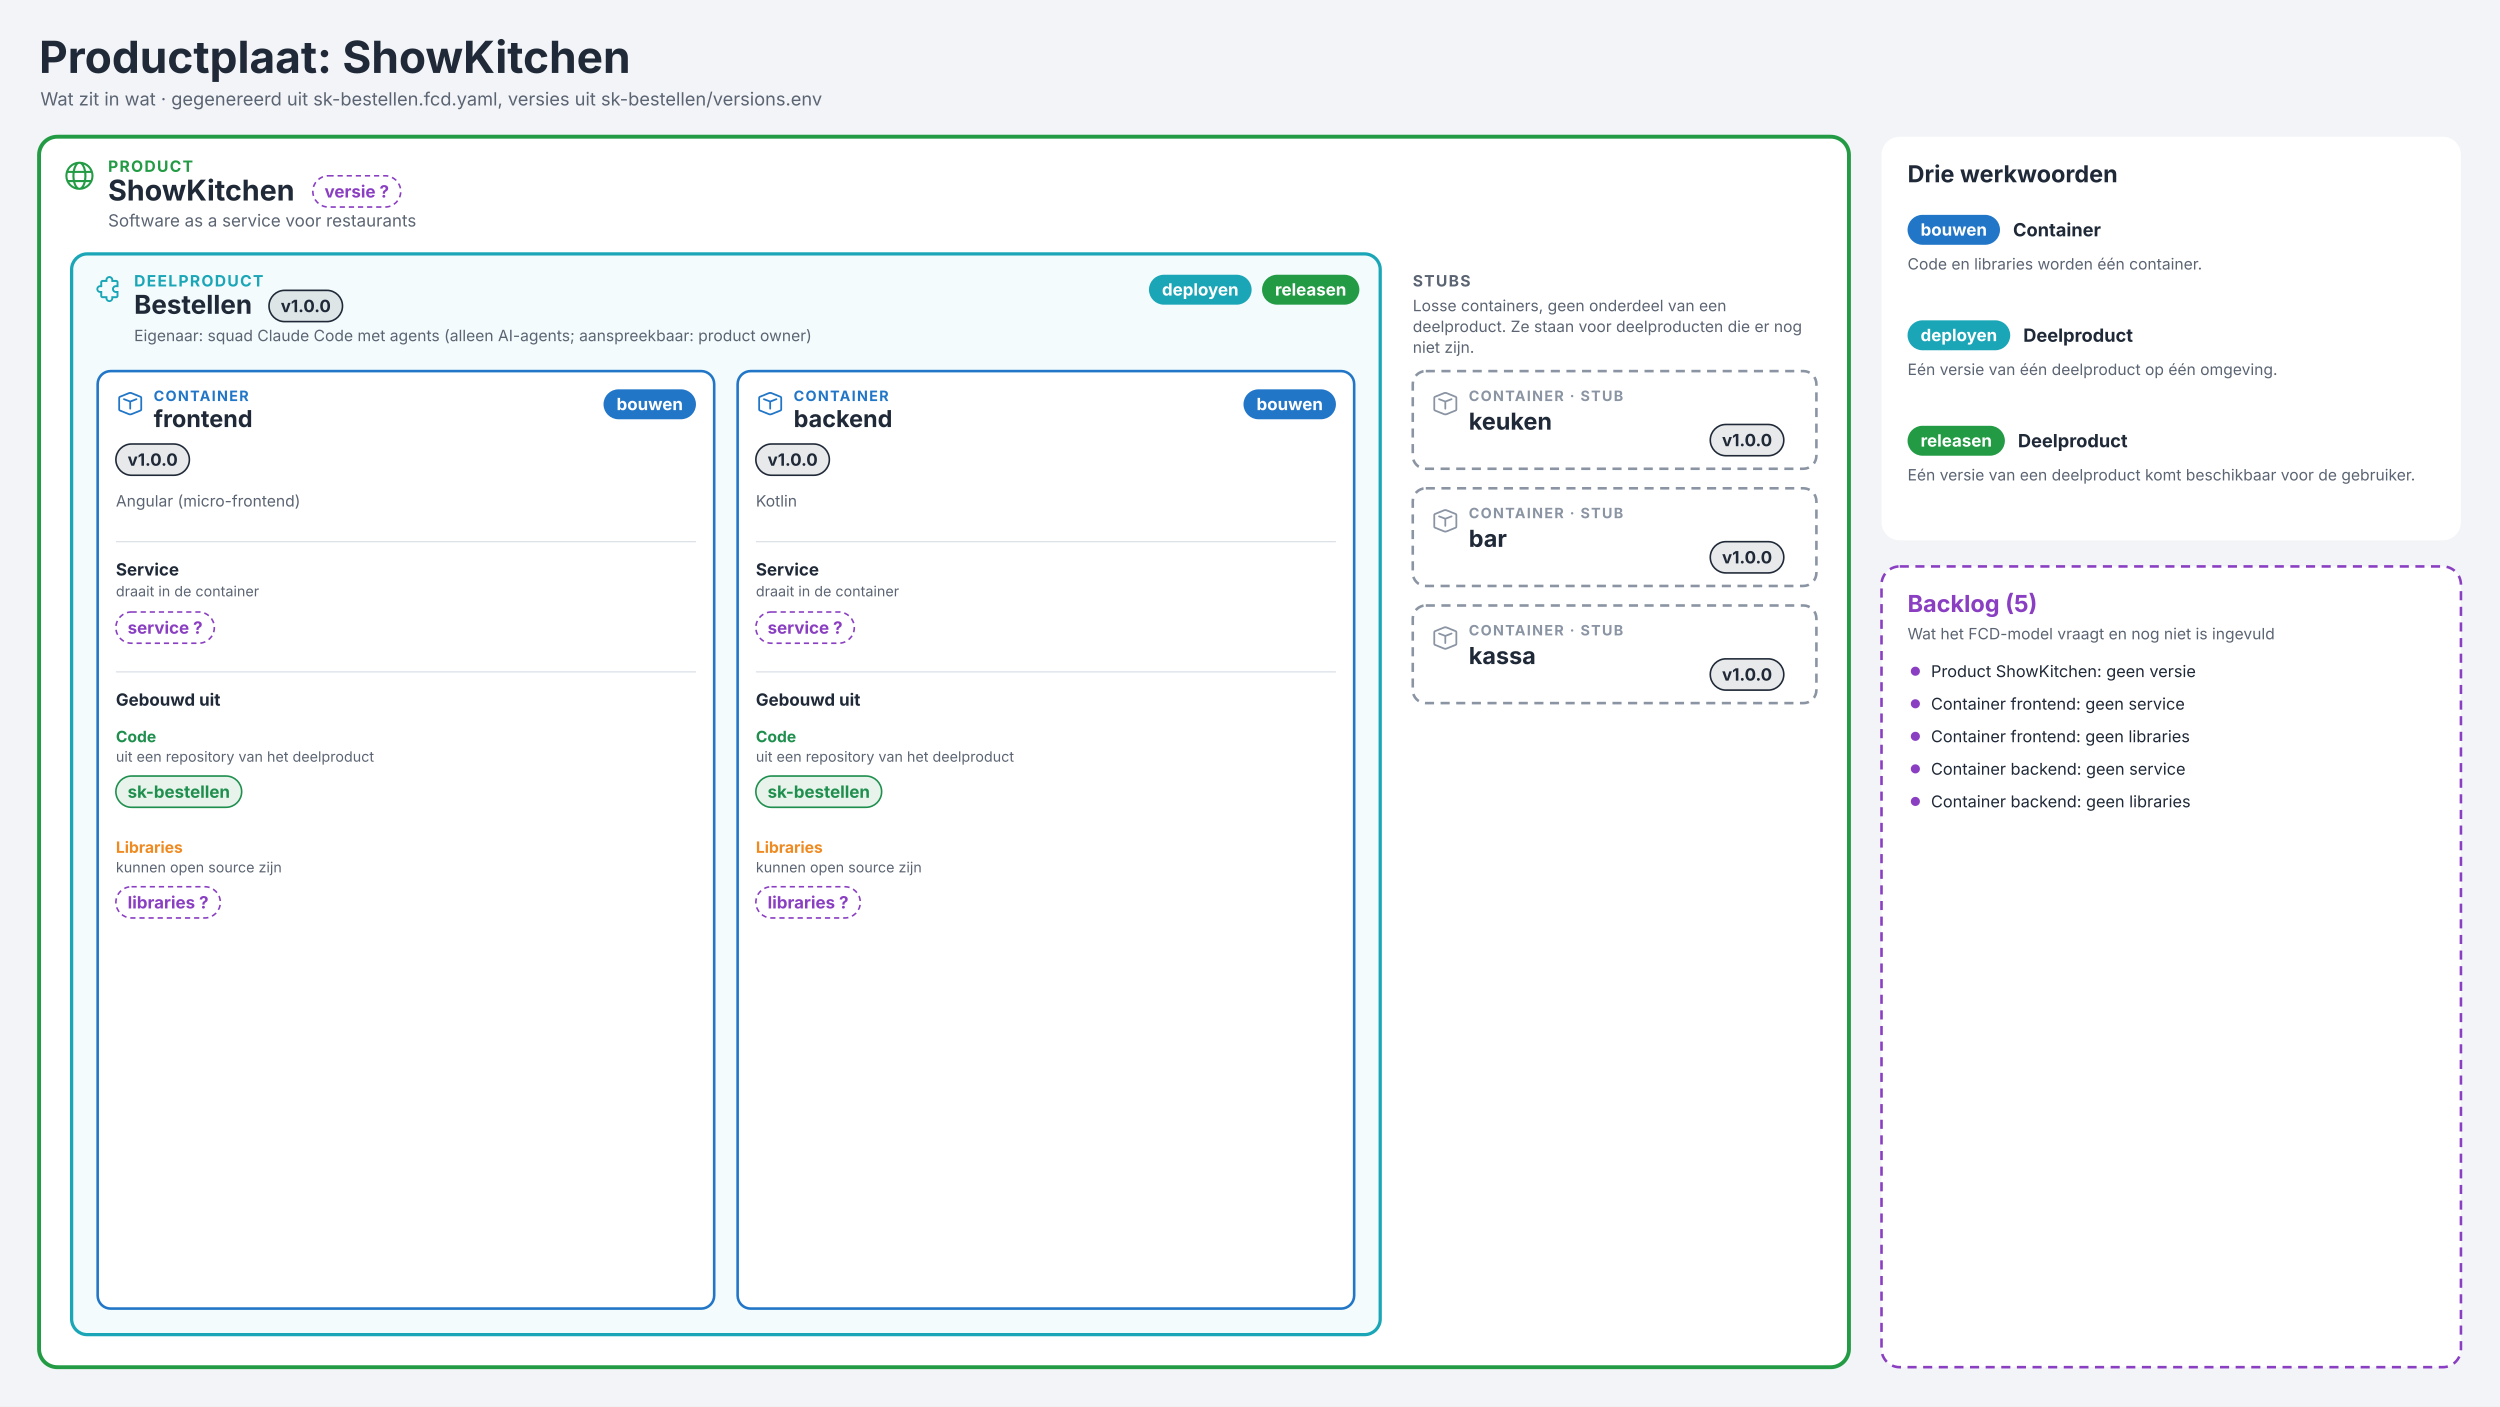
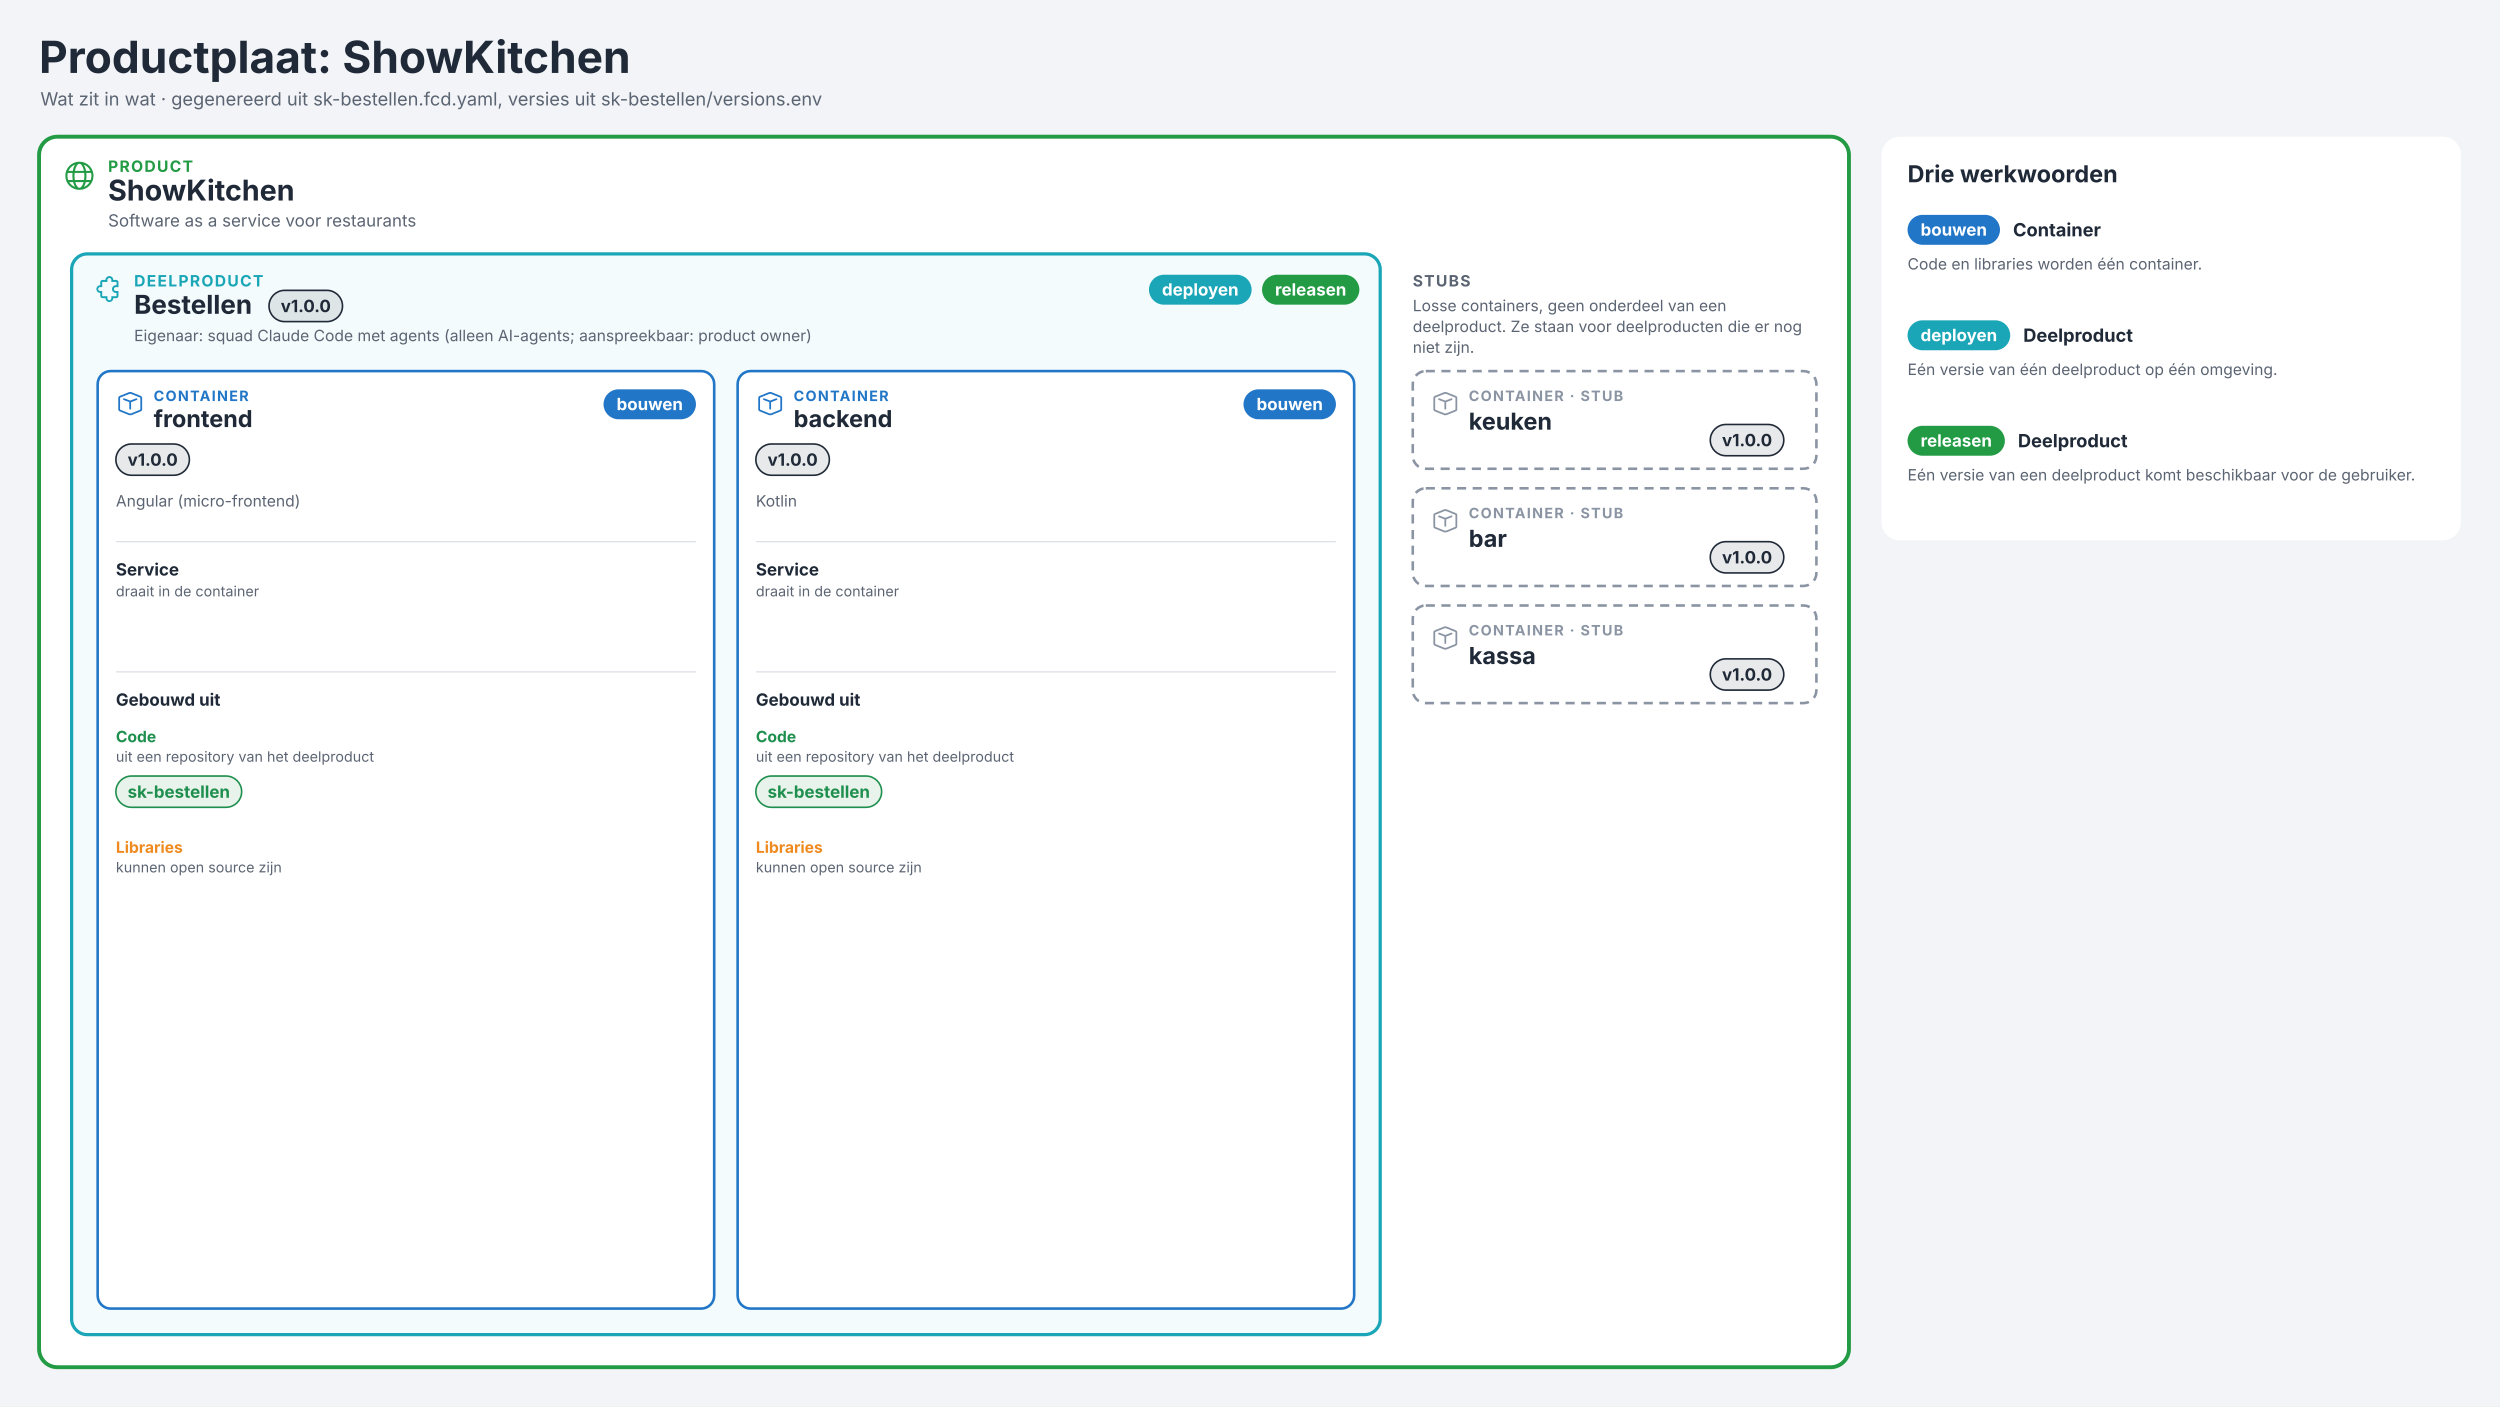
<svg xmlns="http://www.w3.org/2000/svg" width="3840" height="2160" viewBox="0 0 3840 2160">
  <rect x="0.0" y="0.0" width="3840.0" height="2160.0" rx="0" fill="#F2F4F7" />
  <text x="60.0" y="112.0" font-family="Segoe UI, Inter, sans-serif" font-size="68" font-weight="700" fill="#1F2937" text-anchor="start" letter-spacing="0">Productplaat: ShowKitchen</text>
  <text x="62.0" y="162.0" font-family="Segoe UI, Inter, sans-serif" font-size="28" font-weight="400" fill="#5B6472" text-anchor="start" letter-spacing="0">Wat zit in wat  ·  gegenereerd uit sk-bestellen.fcd.yaml, versies uit sk-bestellen/versions.env</text>
  <rect x="60.0" y="210.0" width="2780.0" height="1890.0" rx="28" fill="#FFFFFF" stroke="#239B45" stroke-width="6" />
  <g transform="translate(96.0,244.0) scale(2.167)" fill="#239B45">
    <path d="M12 2a10 10 0 1 1 0 20 10 10 0 0 1 0-20m2.94 14.5H9.06c.65 2.41 1.79 4 2.94 4s2.29-1.59 2.94-4m-7.43 0H4.79a8.5 8.5 0 0 0 4.09 3.41q-.79-1.25-1.27-3.02zm11.7 0H16.5c-.32 1.33-.79 2.5-1.37 3.41a8.5 8.5 0 0 0 3.9-3.13zM7.1 10H3.74v.02a8.5 8.5 0 0 0 .3 4.98h3.18a20 20 0 0 1-.13-5m8.3 0H8.6a19 19 0 0 0 .14 5h6.52a19 19 0 0 0 .14-5m4.87 0h-3.35a21 21 0 0 1-.13 5h3.18a8.5 8.5 0 0 0 .3-5M8.88 4.09h-.02a8.5 8.5 0 0 0-4.61 4.4l3.05.01c.31-1.75.86-3.28 1.58-4.41m3.12-.6-.12.01c-1.26.12-2.48 2.12-3.05 5h6.34c-.56-2.87-1.78-4.87-3.04-5zm3.12.6.1.17A13 13 0 0 1 16.7 8.5h3.05a8.5 8.5 0 0 0-4.34-4.29z" />
  </g>
  <text x="166.0" y="264.0" font-family="Segoe UI, Inter, sans-serif" font-size="24" font-weight="700" fill="#239B45" text-anchor="start" letter-spacing="2">PRODUCT</text>
  <text x="166.0" y="308.0" font-family="Segoe UI, Inter, sans-serif" font-size="44" font-weight="700" fill="#1F2937" text-anchor="start" letter-spacing="0">ShowKitchen</text>
-   <g class="backlog">
-     <rect x="480.5" y="270.0" width="135.0" height="48.0" rx="24.0" fill="#FFFFFF" stroke="#8A3FC2" stroke-width="2.5" stroke-dasharray="8 6" />
-     <text x="548.0" y="303.4" font-family="Segoe UI, Inter, sans-serif" font-size="26" font-weight="700" fill="#8A3FC2" text-anchor="middle" letter-spacing="0">versie ?</text>
-   </g>
  <text x="166.0" y="348.0" font-family="Segoe UI, Inter, sans-serif" font-size="26" font-weight="400" fill="#5B6472" text-anchor="start" letter-spacing="0">Software as a service voor restaurants</text>
  <rect x="110.0" y="390.0" width="2010.0" height="1660.0" rx="24" fill="#F3FBFC" stroke="#1AA6B7" stroke-width="5" />
  <g transform="translate(142.0,420.0) scale(2.000)" fill="#1AA6B7">
    <path d="M13 2a3 3 0 0 1 3 2.82V5h2.25c.87 0 1.59.63 1.73 1.46l.01.15.01.14v3.75h-2a1.5 1.5 0 0 0-1.48 1.24l-.01.13V12c0 .74.53 1.37 1.23 1.48l.13.02H20v3.75c0 .92-.7 1.67-1.6 1.75H16v.17a3 3 0 0 1-2.64 2.8l-.18.02H13a3 3 0 0 1-3-2.81V19H7.75c-.87 0-1.59-.63-1.73-1.46l-.01-.14-.01-.15V15h-.16a3 3 0 0 1-2.8-2.64l-.02-.18V12a3 3 0 0 1 2.82-3H6V6.75c0-.87.63-1.59 1.46-1.73l.15-.01.14-.01H10v-.17a3 3 0 0 1 2.64-2.8l.18-.02zm0 1.5c-.78 0-1.42.6-1.5 1.36V6.5H7.75a.25.25 0 0 0-.24.2l-.01.05v3.75H6a1.5 1.5 0 0 0-.14 3H7.5v3.75q.01.2.2.25h3.8V19a1.5 1.5 0 0 0 3 .14V17.5h3.75q.2-.01.24-.19l.01-.06V15h-.7a3 3 0 0 1-2.8-2.85v-.35A3 3 0 0 1 17.84 9h.67V6.75q0-.15-.13-.22l-.06-.02-.06-.01H14.5V5c0-.82-.67-1.5-1.5-1.5" />
  </g>
  <text x="206.0" y="440.0" font-family="Segoe UI, Inter, sans-serif" font-size="24" font-weight="700" fill="#1AA6B7" text-anchor="start" letter-spacing="2">DEELPRODUCT</text>
  <text x="206.0" y="482.0" font-family="Segoe UI, Inter, sans-serif" font-size="40" font-weight="700" fill="#1F2937" text-anchor="start" letter-spacing="0">Bestellen</text>
  <rect x="413.2" y="446.0" width="112.9" height="48.0" rx="24.0" fill="#1F29371A" stroke="#1F2937" stroke-width="2.5" />
  <text x="469.7" y="479.4" font-family="Segoe UI, Inter, sans-serif" font-size="26" font-weight="700" fill="#1F2937" text-anchor="middle" letter-spacing="0">v1.0.0</text>
  <rect x="1938.5" y="422.0" width="149.5" height="46.0" rx="23" fill="#239B45" />
  <text x="2013.2" y="454.0" font-family="Segoe UI, Inter, sans-serif" font-size="26" font-weight="700" fill="#FFFFFF" text-anchor="middle" letter-spacing="0">releasen</text>
  <rect x="1764.8" y="422.0" width="157.7" height="46.0" rx="23" fill="#1AA6B7" />
  <text x="1843.6" y="454.0" font-family="Segoe UI, Inter, sans-serif" font-size="26" font-weight="700" fill="#FFFFFF" text-anchor="middle" letter-spacing="0">deployen</text>
  <text x="206.0" y="524.0" font-family="Segoe UI, Inter, sans-serif" font-size="24" font-weight="400" fill="#5B6472" text-anchor="start" letter-spacing="0">Eigenaar: squad Claude Code met agents (alleen AI-agents; aanspreekbaar: product owner)</text>
  <rect x="150.0" y="570.0" width="947.0" height="1440.0" rx="20" fill="#FFFFFF" stroke="#2176C7" stroke-width="4" />
  <g transform="translate(178.0,598.0) scale(1.833)" fill="#2176C7">
    <path d="M6.05 7.98a.75.75 0 0 1 .97-.43L12 9.44l4.98-1.9a.75.75 0 1 1 .54 1.41l-4.77 1.8v5.5a.75.75 0 1 1-1.5 0v-5.5l-4.77-1.8a.75.75 0 0 1-.43-.97m4.54-5.47c.9-.37 1.92-.37 2.82 0l7.5 3.04c.66.27 1.09.91 1.09 1.62v9.66c0 .7-.43 1.35-1.1 1.62l-7.5 3.04c-.9.36-1.9.36-2.8 0l-7.5-3.04c-.67-.27-1.1-.91-1.1-1.62V7.17c0-.71.43-1.35 1.1-1.62zm2.26 1.4a2.3 2.3 0 0 0-1.7 0l-7.5 3.03a.3.3 0 0 0-.15.23v9.66q0 .16.16.23l7.5 3.04c.54.22 1.14.22 1.69 0l7.5-3.04q.14-.07.15-.23V7.17q0-.17-.16-.23z" />
  </g>
  <text x="236.0" y="616.0" font-family="Segoe UI, Inter, sans-serif" font-size="22" font-weight="700" fill="#2176C7" text-anchor="start" letter-spacing="2">CONTAINER</text>
  <text x="236.0" y="656.0" font-family="Segoe UI, Inter, sans-serif" font-size="36" font-weight="700" fill="#1F2937" text-anchor="start" letter-spacing="0">frontend</text>
  <rect x="927.0" y="598.0" width="142.0" height="46.0" rx="23" fill="#2176C7" />
  <text x="998.0" y="630.0" font-family="Segoe UI, Inter, sans-serif" font-size="26" font-weight="700" fill="#FFFFFF" text-anchor="middle" letter-spacing="0">bouwen</text>
  <rect x="178.0" y="682.0" width="112.9" height="48.0" rx="24.0" fill="#1F29371A" stroke="#1F2937" stroke-width="2.5" />
  <text x="234.5" y="715.4" font-family="Segoe UI, Inter, sans-serif" font-size="26" font-weight="700" fill="#1F2937" text-anchor="middle" letter-spacing="0">v1.0.0</text>
  <text x="178.0" y="778.0" font-family="Segoe UI, Inter, sans-serif" font-size="24" font-weight="400" fill="#5B6472" text-anchor="start" letter-spacing="0">Angular (micro-frontend)</text>
  <line x1="178.0" y1="832" x2="1069.0" y2="832" stroke="#DDE2E9" stroke-width="2" />
  <text x="178.0" y="884.0" font-family="Segoe UI, Inter, sans-serif" font-size="26" font-weight="700" fill="#1F2937" text-anchor="start" letter-spacing="0">Service</text>
  <text x="178.0" y="916.0" font-family="Segoe UI, Inter, sans-serif" font-size="22" font-weight="400" fill="#5B6472" text-anchor="start" letter-spacing="0">draait in de container</text>
-   <g class="backlog">
-     <rect x="178.0" y="940.0" width="151.2" height="48.0" rx="24.0" fill="#FFFFFF" stroke="#8A3FC2" stroke-width="2.5" stroke-dasharray="8 6" />
-     <text x="253.6" y="973.4" font-family="Segoe UI, Inter, sans-serif" font-size="26" font-weight="700" fill="#8A3FC2" text-anchor="middle" letter-spacing="0">service ?</text>
-   </g>
  <line x1="178.0" y1="1032" x2="1069.0" y2="1032" stroke="#DDE2E9" stroke-width="2" />
  <text x="178.0" y="1084.0" font-family="Segoe UI, Inter, sans-serif" font-size="26" font-weight="700" fill="#1F2937" text-anchor="start" letter-spacing="0">Gebouwd uit</text>
  <text x="178.0" y="1140.0" font-family="Segoe UI, Inter, sans-serif" font-size="24" font-weight="700" fill="#1F8F4E" text-anchor="start" letter-spacing="0">Code</text>
  <text x="178.0" y="1170.0" font-family="Segoe UI, Inter, sans-serif" font-size="22" font-weight="400" fill="#5B6472" text-anchor="start" letter-spacing="0">uit een repository van het deelproduct</text>
  <rect x="178.0" y="1192.0" width="193.2" height="48.0" rx="24.0" fill="#1F8F4E1A" stroke="#1F8F4E" stroke-width="2.5" />
  <text x="274.6" y="1225.4" font-family="Segoe UI, Inter, sans-serif" font-size="26" font-weight="700" fill="#1F8F4E" text-anchor="middle" letter-spacing="0">sk-bestellen</text>
  <text x="178.0" y="1310.0" font-family="Segoe UI, Inter, sans-serif" font-size="24" font-weight="700" fill="#EF8A21" text-anchor="start" letter-spacing="0">Libraries</text>
  <text x="178.0" y="1340.0" font-family="Segoe UI, Inter, sans-serif" font-size="22" font-weight="400" fill="#5B6472" text-anchor="start" letter-spacing="0">kunnen open source zijn</text>
-   <g class="backlog">
-     <rect x="178.0" y="1362.0" width="160.4" height="48.0" rx="24.0" fill="#FFFFFF" stroke="#8A3FC2" stroke-width="2.5" stroke-dasharray="8 6" />
-     <text x="258.2" y="1395.4" font-family="Segoe UI, Inter, sans-serif" font-size="26" font-weight="700" fill="#8A3FC2" text-anchor="middle" letter-spacing="0">libraries ?</text>
-   </g>
  <rect x="1133.0" y="570.0" width="947.0" height="1440.0" rx="20" fill="#FFFFFF" stroke="#2176C7" stroke-width="4" />
  <g transform="translate(1161.0,598.0) scale(1.833)" fill="#2176C7">
    <path d="M6.05 7.98a.75.75 0 0 1 .97-.43L12 9.44l4.98-1.9a.75.75 0 1 1 .54 1.41l-4.77 1.8v5.5a.75.75 0 1 1-1.5 0v-5.5l-4.77-1.8a.75.75 0 0 1-.43-.97m4.54-5.47c.9-.37 1.92-.37 2.82 0l7.5 3.04c.66.27 1.09.91 1.09 1.62v9.66c0 .7-.43 1.35-1.1 1.62l-7.5 3.04c-.9.36-1.9.36-2.8 0l-7.5-3.04c-.67-.27-1.1-.91-1.1-1.62V7.17c0-.71.43-1.35 1.1-1.62zm2.26 1.4a2.3 2.3 0 0 0-1.7 0l-7.5 3.03a.3.3 0 0 0-.15.23v9.66q0 .16.16.23l7.5 3.04c.54.22 1.14.22 1.69 0l7.5-3.04q.14-.07.15-.23V7.17q0-.17-.16-.23z" />
  </g>
  <text x="1219.0" y="616.0" font-family="Segoe UI, Inter, sans-serif" font-size="22" font-weight="700" fill="#2176C7" text-anchor="start" letter-spacing="2">CONTAINER</text>
  <text x="1219.0" y="656.0" font-family="Segoe UI, Inter, sans-serif" font-size="36" font-weight="700" fill="#1F2937" text-anchor="start" letter-spacing="0">backend</text>
  <rect x="1910.0" y="598.0" width="142.0" height="46.0" rx="23" fill="#2176C7" />
  <text x="1981.0" y="630.0" font-family="Segoe UI, Inter, sans-serif" font-size="26" font-weight="700" fill="#FFFFFF" text-anchor="middle" letter-spacing="0">bouwen</text>
  <rect x="1161.0" y="682.0" width="112.9" height="48.0" rx="24.0" fill="#1F29371A" stroke="#1F2937" stroke-width="2.5" />
  <text x="1217.5" y="715.4" font-family="Segoe UI, Inter, sans-serif" font-size="26" font-weight="700" fill="#1F2937" text-anchor="middle" letter-spacing="0">v1.0.0</text>
  <text x="1161.0" y="778.0" font-family="Segoe UI, Inter, sans-serif" font-size="24" font-weight="400" fill="#5B6472" text-anchor="start" letter-spacing="0">Kotlin</text>
  <line x1="1161.0" y1="832" x2="2052.0" y2="832" stroke="#DDE2E9" stroke-width="2" />
  <text x="1161.0" y="884.0" font-family="Segoe UI, Inter, sans-serif" font-size="26" font-weight="700" fill="#1F2937" text-anchor="start" letter-spacing="0">Service</text>
  <text x="1161.0" y="916.0" font-family="Segoe UI, Inter, sans-serif" font-size="22" font-weight="400" fill="#5B6472" text-anchor="start" letter-spacing="0">draait in de container</text>
-   <g class="backlog">
-     <rect x="1161.0" y="940.0" width="151.2" height="48.0" rx="24.0" fill="#FFFFFF" stroke="#8A3FC2" stroke-width="2.5" stroke-dasharray="8 6" />
-     <text x="1236.6" y="973.4" font-family="Segoe UI, Inter, sans-serif" font-size="26" font-weight="700" fill="#8A3FC2" text-anchor="middle" letter-spacing="0">service ?</text>
-   </g>
  <line x1="1161.0" y1="1032" x2="2052.0" y2="1032" stroke="#DDE2E9" stroke-width="2" />
  <text x="1161.0" y="1084.0" font-family="Segoe UI, Inter, sans-serif" font-size="26" font-weight="700" fill="#1F2937" text-anchor="start" letter-spacing="0">Gebouwd uit</text>
  <text x="1161.0" y="1140.0" font-family="Segoe UI, Inter, sans-serif" font-size="24" font-weight="700" fill="#1F8F4E" text-anchor="start" letter-spacing="0">Code</text>
  <text x="1161.0" y="1170.0" font-family="Segoe UI, Inter, sans-serif" font-size="22" font-weight="400" fill="#5B6472" text-anchor="start" letter-spacing="0">uit een repository van het deelproduct</text>
  <rect x="1161.0" y="1192.0" width="193.2" height="48.0" rx="24.0" fill="#1F8F4E1A" stroke="#1F8F4E" stroke-width="2.5" />
  <text x="1257.6" y="1225.4" font-family="Segoe UI, Inter, sans-serif" font-size="26" font-weight="700" fill="#1F8F4E" text-anchor="middle" letter-spacing="0">sk-bestellen</text>
  <text x="1161.0" y="1310.0" font-family="Segoe UI, Inter, sans-serif" font-size="24" font-weight="700" fill="#EF8A21" text-anchor="start" letter-spacing="0">Libraries</text>
  <text x="1161.0" y="1340.0" font-family="Segoe UI, Inter, sans-serif" font-size="22" font-weight="400" fill="#5B6472" text-anchor="start" letter-spacing="0">kunnen open source zijn</text>
-   <g class="backlog">
-     <rect x="1161.0" y="1362.0" width="160.4" height="48.0" rx="24.0" fill="#FFFFFF" stroke="#8A3FC2" stroke-width="2.5" stroke-dasharray="8 6" />
-     <text x="1241.2" y="1395.4" font-family="Segoe UI, Inter, sans-serif" font-size="26" font-weight="700" fill="#8A3FC2" text-anchor="middle" letter-spacing="0">libraries ?</text>
-   </g>
  <text x="2170.0" y="440.0" font-family="Segoe UI, Inter, sans-serif" font-size="24" font-weight="700" fill="#5B6472" text-anchor="start" letter-spacing="2">STUBS</text>
  <text x="2170.0" y="478.0" font-family="Segoe UI, Inter, sans-serif" font-size="24" font-weight="400" fill="#5B6472" text-anchor="start" letter-spacing="0">Losse containers, geen onderdeel van een</text>
  <text x="2170.0" y="510.0" font-family="Segoe UI, Inter, sans-serif" font-size="24" font-weight="400" fill="#5B6472" text-anchor="start" letter-spacing="0">deelproduct. Ze staan voor deelproducten die er nog</text>
  <text x="2170.0" y="542.0" font-family="Segoe UI, Inter, sans-serif" font-size="24" font-weight="400" fill="#5B6472" text-anchor="start" letter-spacing="0">niet zijn.</text>
  <rect x="2170.0" y="570.0" width="620.0" height="150.0" rx="20" fill="#FFFFFF" stroke="#8A94A3" stroke-width="4" stroke-dasharray="14 10" />
  <g transform="translate(2198.0,598.0) scale(1.833)" fill="#8A94A3">
    <path d="M6.05 7.98a.75.75 0 0 1 .97-.43L12 9.44l4.98-1.9a.75.75 0 1 1 .54 1.41l-4.77 1.8v5.5a.75.75 0 1 1-1.5 0v-5.5l-4.77-1.8a.75.75 0 0 1-.43-.97m4.54-5.47c.9-.37 1.92-.37 2.82 0l7.5 3.04c.66.27 1.09.91 1.09 1.62v9.66c0 .7-.43 1.35-1.1 1.62l-7.5 3.04c-.9.36-1.9.36-2.8 0l-7.5-3.04c-.67-.27-1.1-.91-1.1-1.62V7.17c0-.71.43-1.35 1.1-1.62zm2.26 1.4a2.3 2.3 0 0 0-1.7 0l-7.5 3.03a.3.3 0 0 0-.15.23v9.66q0 .16.16.23l7.5 3.04c.54.22 1.14.22 1.69 0l7.5-3.04q.14-.07.15-.23V7.17q0-.17-.16-.23z" />
  </g>
  <text x="2256.0" y="616.0" font-family="Segoe UI, Inter, sans-serif" font-size="22" font-weight="700" fill="#8A94A3" text-anchor="start" letter-spacing="2">CONTAINER · STUB</text>
  <text x="2256.0" y="660.0" font-family="Segoe UI, Inter, sans-serif" font-size="36" font-weight="700" fill="#1F2937" text-anchor="start" letter-spacing="0">keuken</text>
  <rect x="2627.0" y="652.0" width="112.9" height="48.0" rx="24.0" fill="#1F29371A" stroke="#1F2937" stroke-width="2.5" />
  <text x="2683.5" y="685.4" font-family="Segoe UI, Inter, sans-serif" font-size="26" font-weight="700" fill="#1F2937" text-anchor="middle" letter-spacing="0">v1.0.0</text>
  <rect x="2170.0" y="750.0" width="620.0" height="150.0" rx="20" fill="#FFFFFF" stroke="#8A94A3" stroke-width="4" stroke-dasharray="14 10" />
  <g transform="translate(2198.0,778.0) scale(1.833)" fill="#8A94A3">
    <path d="M6.05 7.98a.75.75 0 0 1 .97-.43L12 9.44l4.98-1.9a.75.75 0 1 1 .54 1.41l-4.77 1.8v5.5a.75.75 0 1 1-1.5 0v-5.5l-4.77-1.8a.75.75 0 0 1-.43-.97m4.54-5.47c.9-.37 1.92-.37 2.82 0l7.5 3.04c.66.27 1.09.91 1.09 1.62v9.66c0 .7-.43 1.35-1.1 1.62l-7.5 3.04c-.9.36-1.9.36-2.8 0l-7.5-3.04c-.67-.27-1.1-.91-1.1-1.62V7.17c0-.71.43-1.35 1.1-1.62zm2.26 1.4a2.3 2.3 0 0 0-1.7 0l-7.5 3.03a.3.3 0 0 0-.15.23v9.66q0 .16.16.23l7.5 3.04c.54.22 1.14.22 1.69 0l7.5-3.04q.14-.07.15-.23V7.17q0-.17-.16-.23z" />
  </g>
  <text x="2256.0" y="796.0" font-family="Segoe UI, Inter, sans-serif" font-size="22" font-weight="700" fill="#8A94A3" text-anchor="start" letter-spacing="2">CONTAINER · STUB</text>
  <text x="2256.0" y="840.0" font-family="Segoe UI, Inter, sans-serif" font-size="36" font-weight="700" fill="#1F2937" text-anchor="start" letter-spacing="0">bar</text>
  <rect x="2627.0" y="832.0" width="112.9" height="48.0" rx="24.0" fill="#1F29371A" stroke="#1F2937" stroke-width="2.5" />
  <text x="2683.5" y="865.4" font-family="Segoe UI, Inter, sans-serif" font-size="26" font-weight="700" fill="#1F2937" text-anchor="middle" letter-spacing="0">v1.0.0</text>
  <rect x="2170.0" y="930.0" width="620.0" height="150.0" rx="20" fill="#FFFFFF" stroke="#8A94A3" stroke-width="4" stroke-dasharray="14 10" />
  <g transform="translate(2198.0,958.0) scale(1.833)" fill="#8A94A3">
    <path d="M6.05 7.98a.75.75 0 0 1 .97-.43L12 9.44l4.98-1.9a.75.75 0 1 1 .54 1.41l-4.77 1.8v5.5a.75.75 0 1 1-1.5 0v-5.5l-4.77-1.8a.75.75 0 0 1-.43-.97m4.54-5.47c.9-.37 1.92-.37 2.82 0l7.5 3.04c.66.27 1.09.91 1.09 1.62v9.66c0 .7-.43 1.35-1.1 1.62l-7.5 3.04c-.9.36-1.9.36-2.8 0l-7.5-3.04c-.67-.27-1.1-.91-1.1-1.62V7.17c0-.71.43-1.35 1.1-1.62zm2.26 1.4a2.3 2.3 0 0 0-1.7 0l-7.5 3.03a.3.3 0 0 0-.15.23v9.66q0 .16.16.23l7.5 3.04c.54.22 1.14.22 1.69 0l7.5-3.04q.14-.07.15-.23V7.17q0-.17-.16-.23z" />
  </g>
  <text x="2256.0" y="976.0" font-family="Segoe UI, Inter, sans-serif" font-size="22" font-weight="700" fill="#8A94A3" text-anchor="start" letter-spacing="2">CONTAINER · STUB</text>
  <text x="2256.0" y="1020.0" font-family="Segoe UI, Inter, sans-serif" font-size="36" font-weight="700" fill="#1F2937" text-anchor="start" letter-spacing="0">kassa</text>
  <rect x="2627.0" y="1012.0" width="112.9" height="48.0" rx="24.0" fill="#1F29371A" stroke="#1F2937" stroke-width="2.5" />
  <text x="2683.5" y="1045.4" font-family="Segoe UI, Inter, sans-serif" font-size="26" font-weight="700" fill="#1F2937" text-anchor="middle" letter-spacing="0">v1.0.0</text>
  <rect x="2890.0" y="210.0" width="890.0" height="620.0" rx="28" fill="#FFFFFF" />
  <text x="2930.0" y="280.0" font-family="Segoe UI, Inter, sans-serif" font-size="36" font-weight="700" fill="#1F2937" text-anchor="start" letter-spacing="0">Drie werkwoorden</text>
  <rect x="2930.0" y="330.0" width="142.0" height="46.0" rx="23" fill="#2176C7" />
  <text x="3001.0" y="362.0" font-family="Segoe UI, Inter, sans-serif" font-size="26" font-weight="700" fill="#FFFFFF" text-anchor="middle" letter-spacing="0">bouwen</text>
  <text x="3092.0" y="363.0" font-family="Segoe UI, Inter, sans-serif" font-size="28" font-weight="700" fill="#1F2937" text-anchor="start" letter-spacing="0">Container</text>
  <text x="2930.0" y="414.0" font-family="Segoe UI, Inter, sans-serif" font-size="24" font-weight="400" fill="#5B6472" text-anchor="start" letter-spacing="0">Code en libraries worden één container.</text>
  <rect x="2930.0" y="492.0" width="157.7" height="46.0" rx="23" fill="#1AA6B7" />
  <text x="3008.8" y="524.0" font-family="Segoe UI, Inter, sans-serif" font-size="26" font-weight="700" fill="#FFFFFF" text-anchor="middle" letter-spacing="0">deployen</text>
  <text x="3107.7" y="525.0" font-family="Segoe UI, Inter, sans-serif" font-size="28" font-weight="700" fill="#1F2937" text-anchor="start" letter-spacing="0">Deelproduct</text>
  <text x="2930.0" y="576.0" font-family="Segoe UI, Inter, sans-serif" font-size="24" font-weight="400" fill="#5B6472" text-anchor="start" letter-spacing="0">Eén versie van één deelproduct op één omgeving.</text>
  <rect x="2930.0" y="654.0" width="149.5" height="46.0" rx="23" fill="#239B45" />
  <text x="3004.8" y="686.0" font-family="Segoe UI, Inter, sans-serif" font-size="26" font-weight="700" fill="#FFFFFF" text-anchor="middle" letter-spacing="0">releasen</text>
  <text x="3099.5" y="687.0" font-family="Segoe UI, Inter, sans-serif" font-size="28" font-weight="700" fill="#1F2937" text-anchor="start" letter-spacing="0">Deelproduct</text>
  <text x="2930.0" y="738.0" font-family="Segoe UI, Inter, sans-serif" font-size="24" font-weight="400" fill="#5B6472" text-anchor="start" letter-spacing="0">Eén versie van een deelproduct komt beschikbaar voor de gebruiker.</text>
-   <g class="backlog">
-     <rect x="2890.0" y="870.0" width="890.0" height="1230.0" rx="28" fill="#FFFFFF" stroke="#8A3FC2" stroke-width="4" stroke-dasharray="14 10" />
-     <text x="2930.0" y="940.0" font-family="Segoe UI, Inter, sans-serif" font-size="36" font-weight="700" fill="#8A3FC2" text-anchor="start" letter-spacing="0">Backlog (5)</text>
-     <text x="2930.0" y="982.0" font-family="Segoe UI, Inter, sans-serif" font-size="24" font-weight="400" fill="#5B6472" text-anchor="start" letter-spacing="0">Wat het FCD-model vraagt en nog niet is ingevuld</text>
-     <circle cx="2942" cy="1031" r="7" fill="#8A3FC2" />
-     <text x="2966.0" y="1040.0" font-family="Segoe UI, Inter, sans-serif" font-size="25" font-weight="400" fill="#1F2937" text-anchor="start" letter-spacing="0">Product ShowKitchen: geen versie</text>
-     <circle cx="2942" cy="1081" r="7" fill="#8A3FC2" />
-     <text x="2966.0" y="1090.0" font-family="Segoe UI, Inter, sans-serif" font-size="25" font-weight="400" fill="#1F2937" text-anchor="start" letter-spacing="0">Container frontend: geen service</text>
-     <circle cx="2942" cy="1131" r="7" fill="#8A3FC2" />
-     <text x="2966.0" y="1140.0" font-family="Segoe UI, Inter, sans-serif" font-size="25" font-weight="400" fill="#1F2937" text-anchor="start" letter-spacing="0">Container frontend: geen libraries</text>
-     <circle cx="2942" cy="1181" r="7" fill="#8A3FC2" />
-     <text x="2966.0" y="1190.0" font-family="Segoe UI, Inter, sans-serif" font-size="25" font-weight="400" fill="#1F2937" text-anchor="start" letter-spacing="0">Container backend: geen service</text>
-     <circle cx="2942" cy="1231" r="7" fill="#8A3FC2" />
-     <text x="2966.0" y="1240.0" font-family="Segoe UI, Inter, sans-serif" font-size="25" font-weight="400" fill="#1F2937" text-anchor="start" letter-spacing="0">Container backend: geen libraries</text>
-   </g>
</svg>
